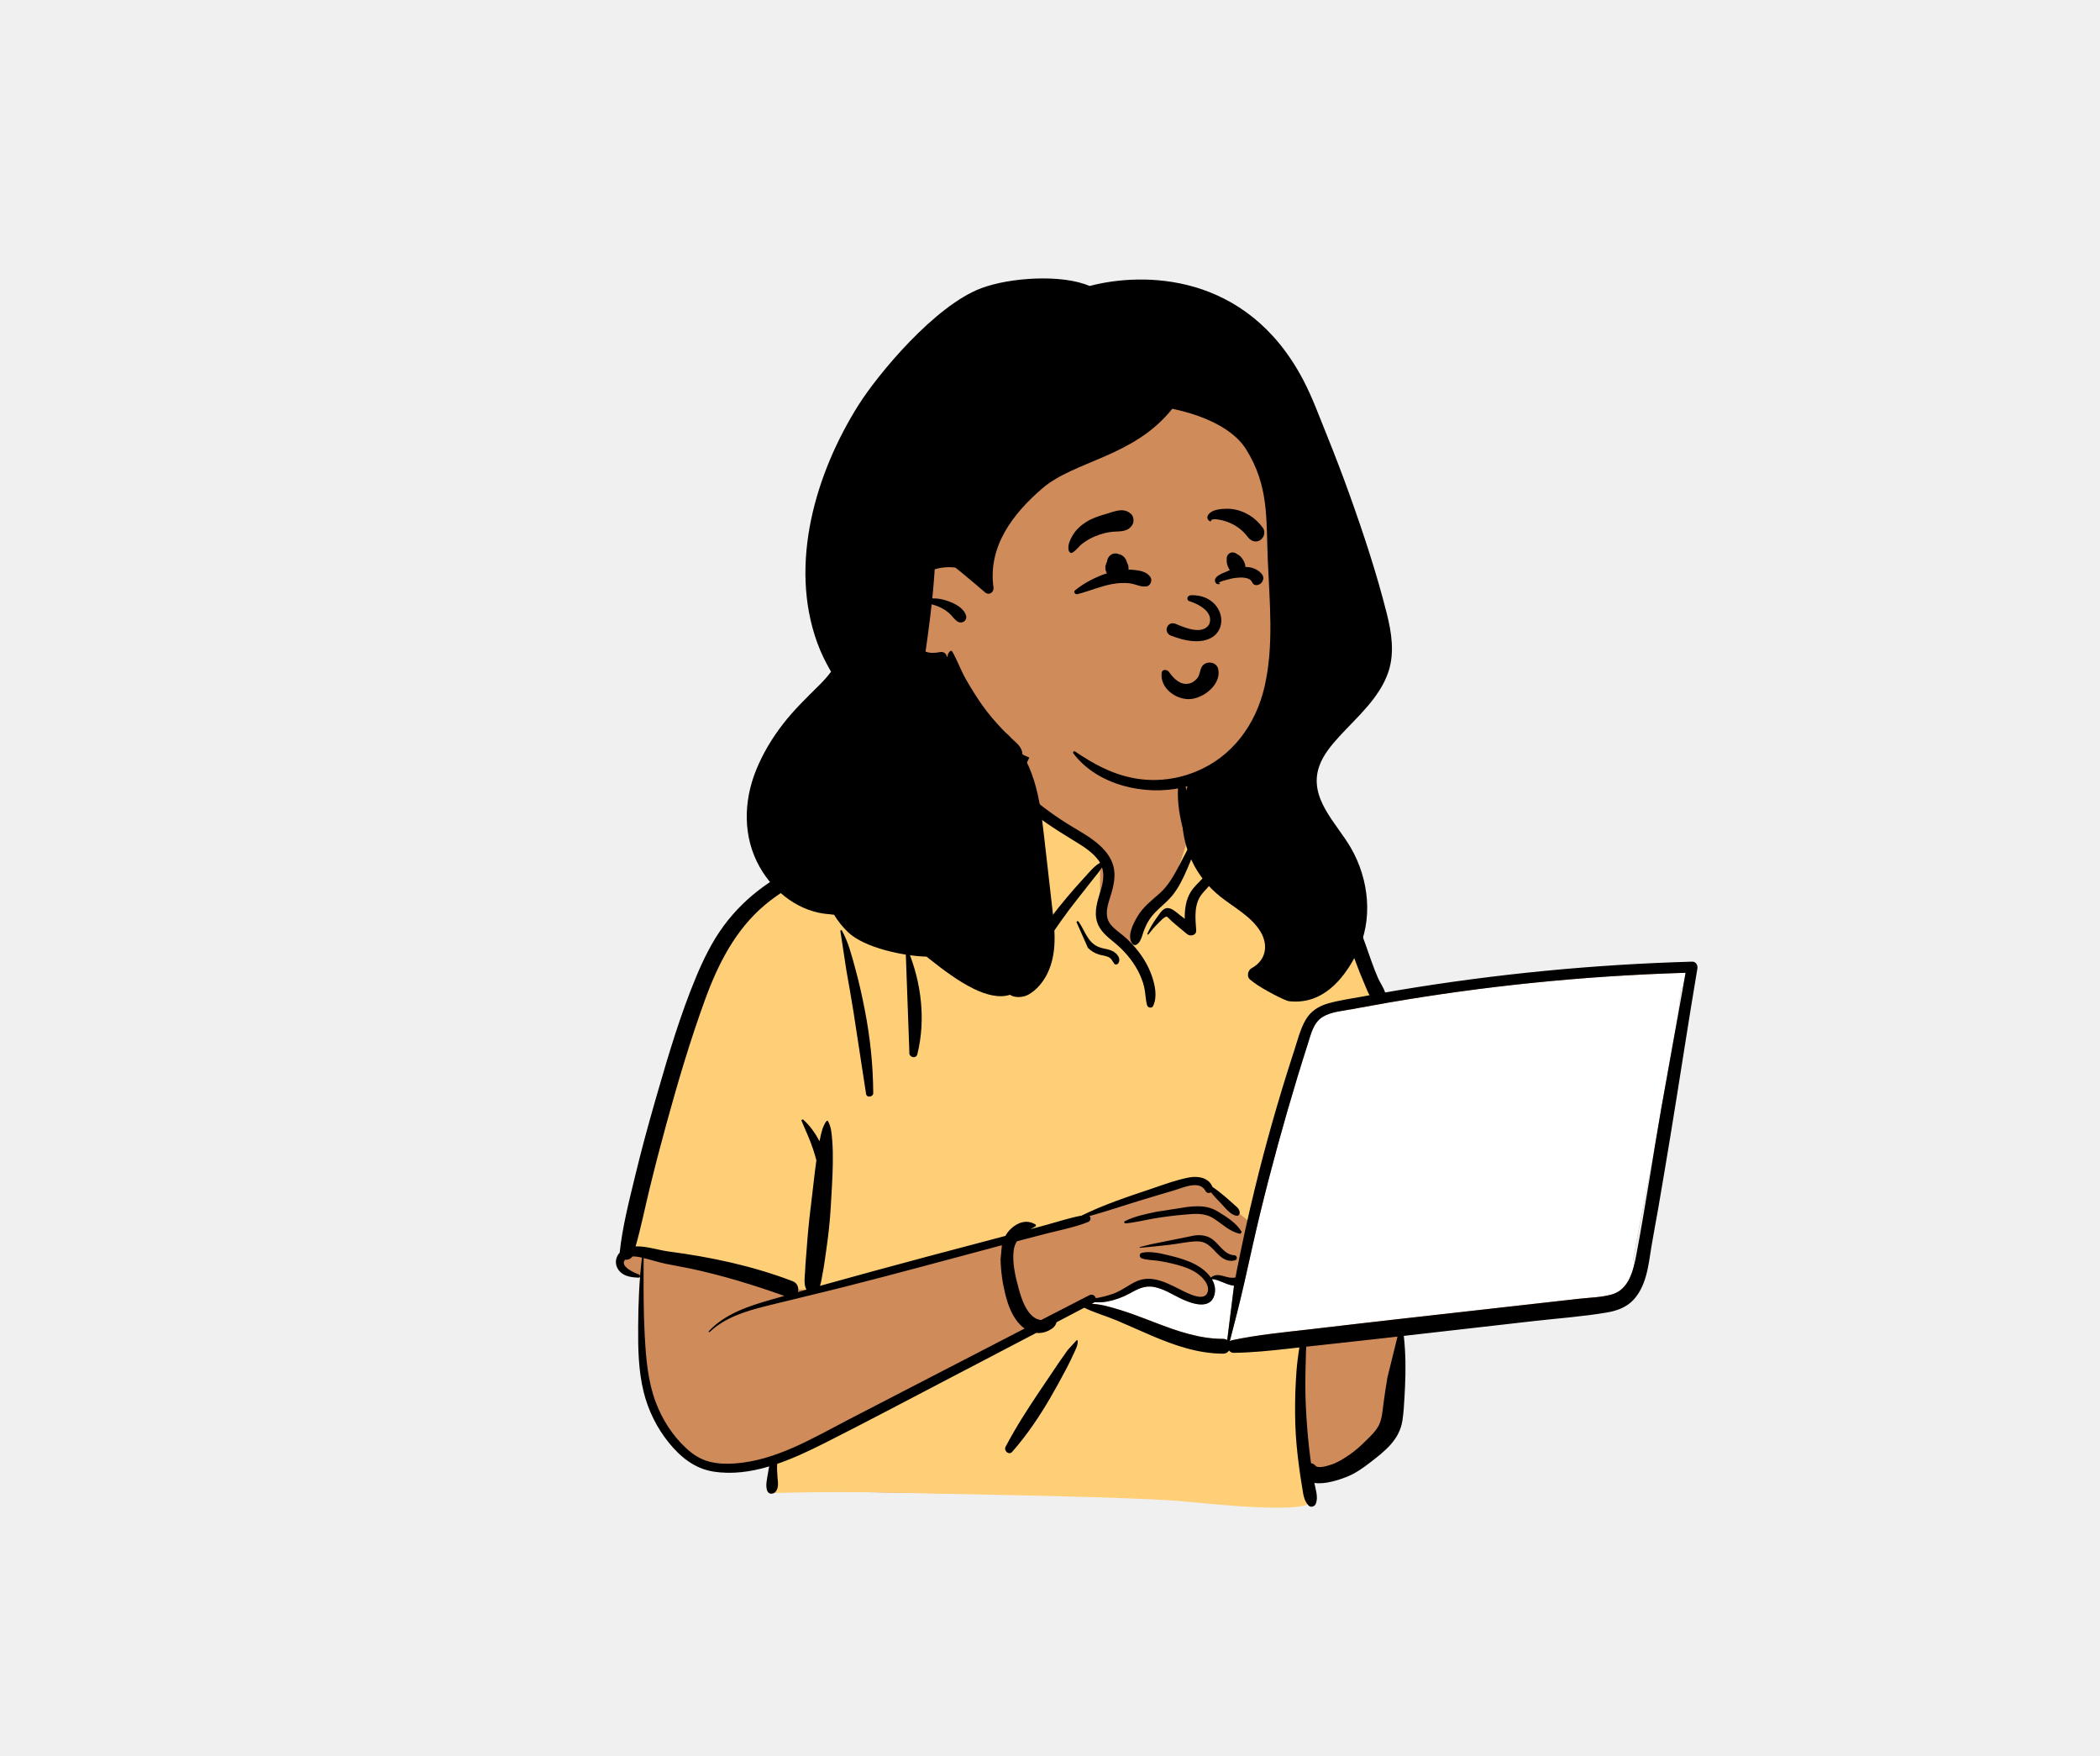
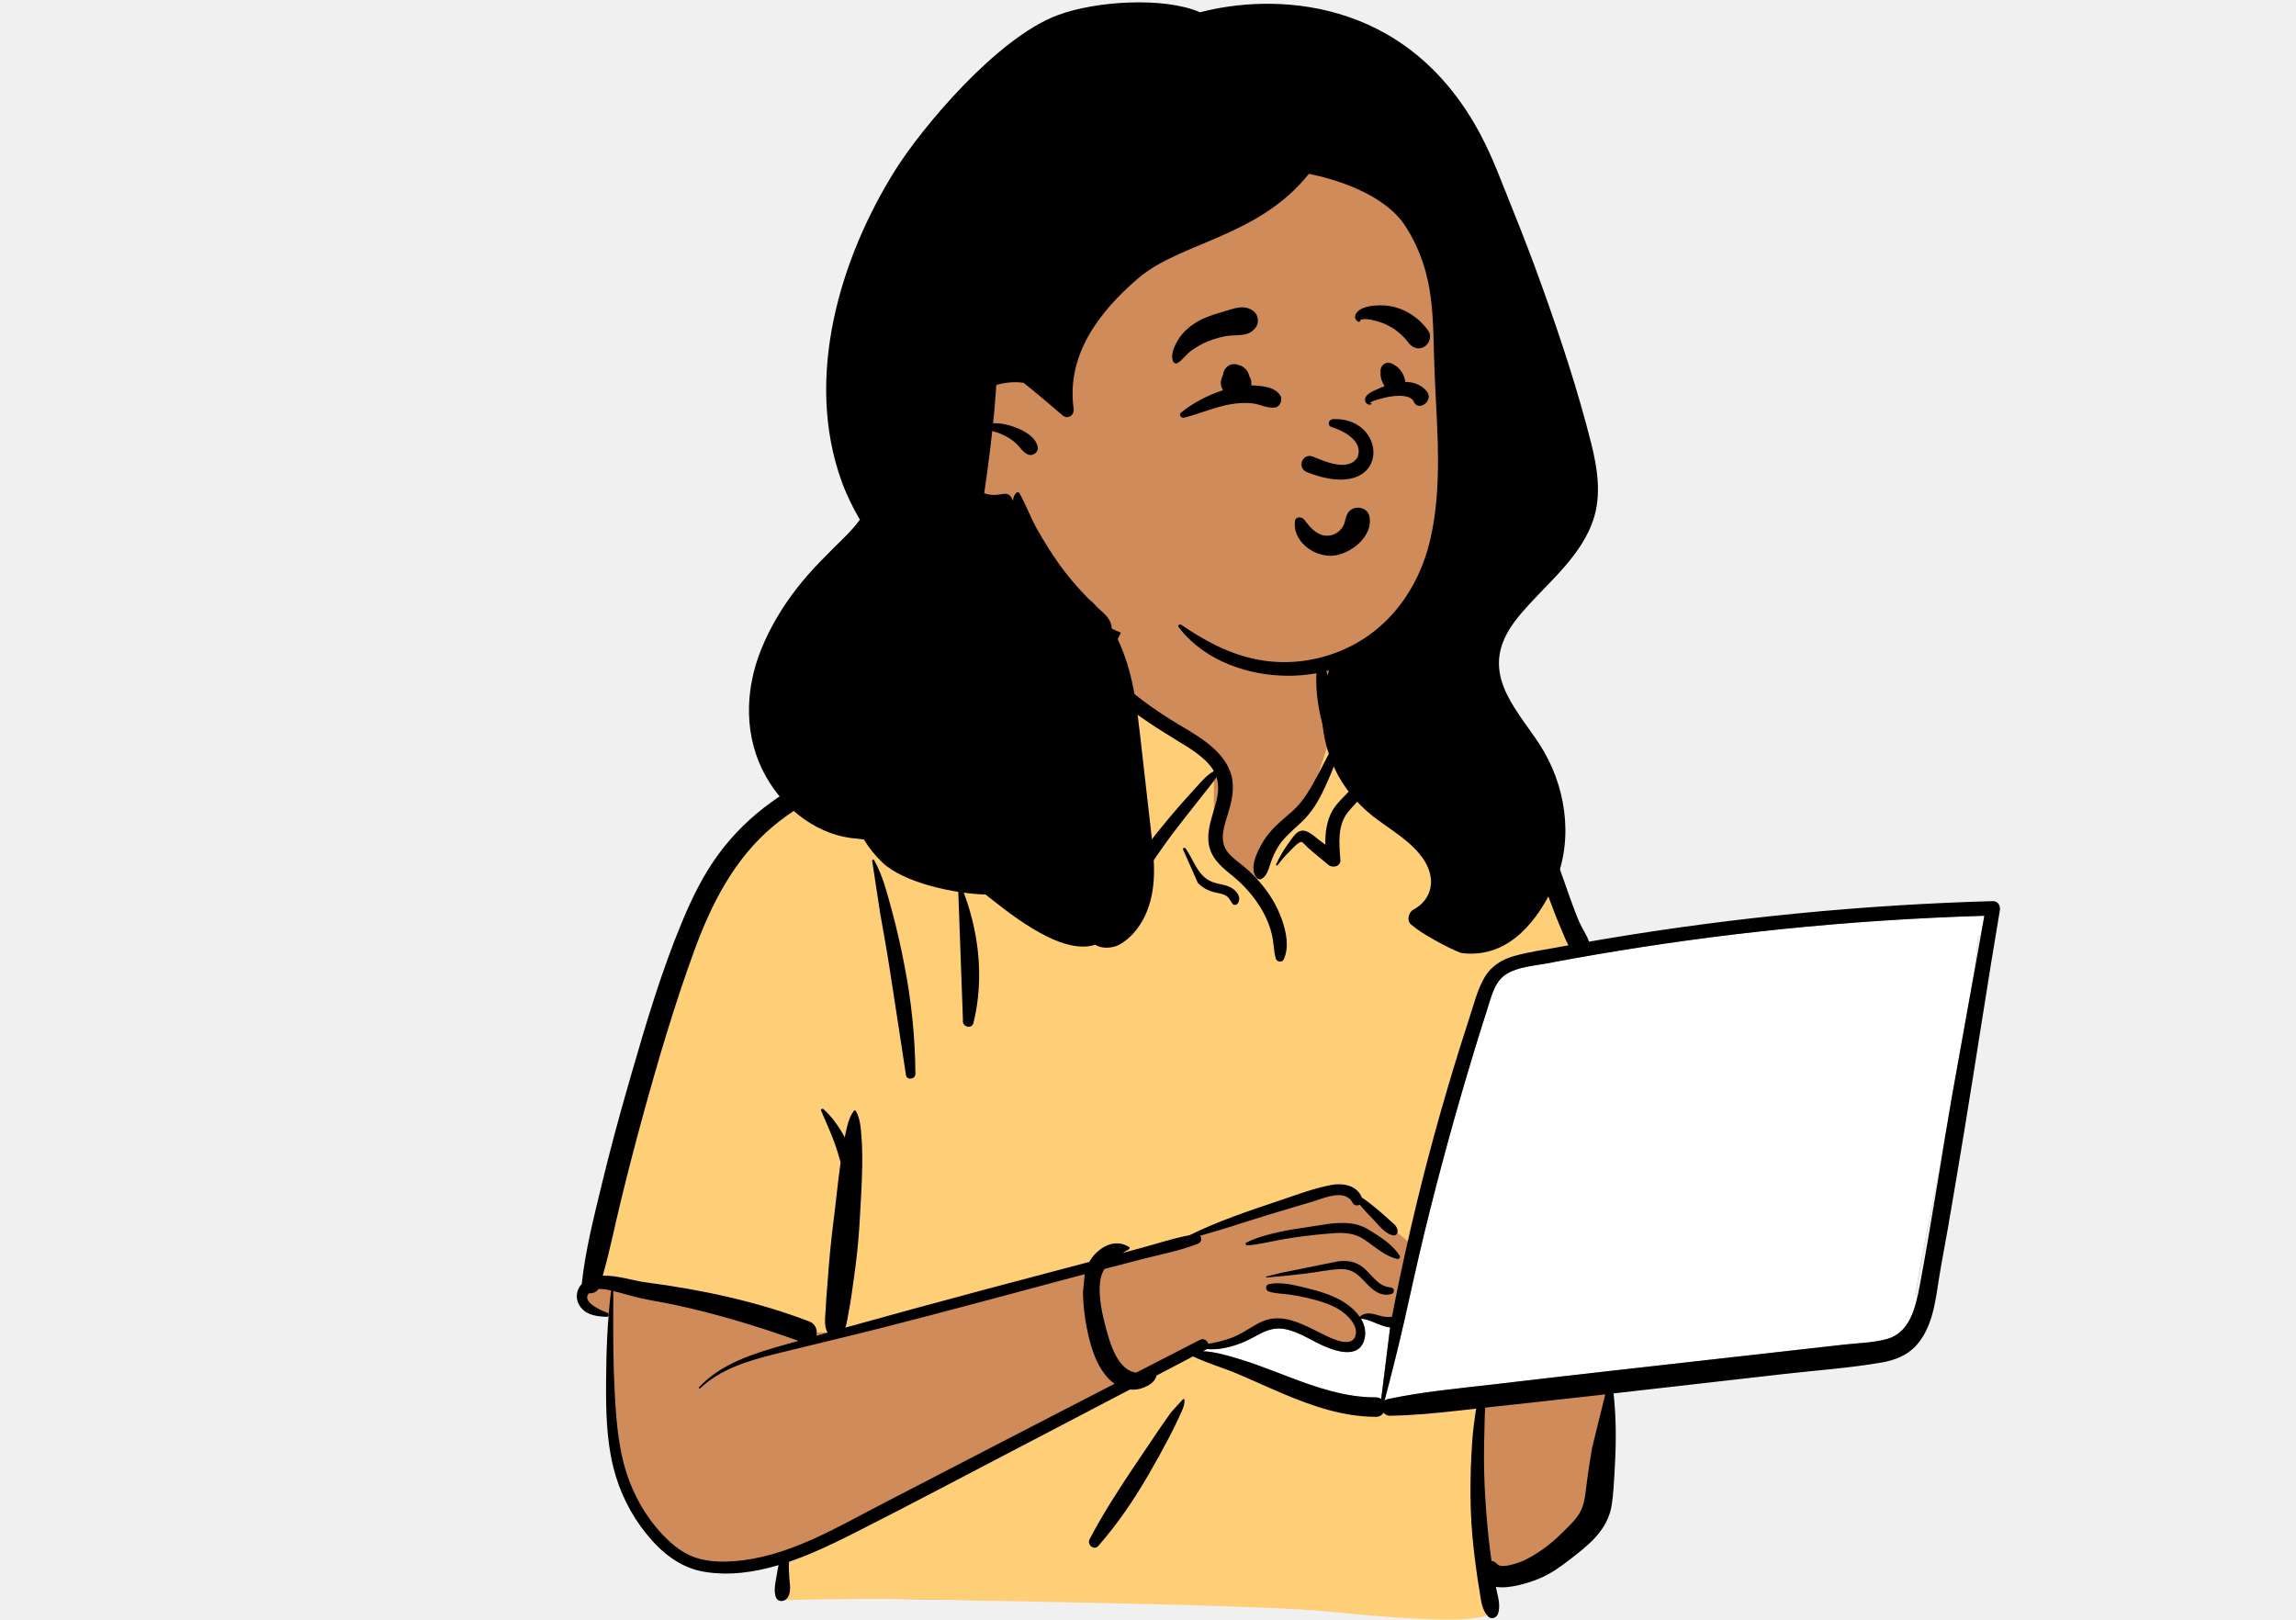
- <svg xmlns="http://www.w3.org/2000/svg" width="1230px" height="1028px" viewBox="0 0 1230 1028" version="1.1">
-   <g id="Artboard" stroke="none" stroke-width="1" fill="none" fill-rule="evenodd">
-     <g id="Group-3" transform="translate(255.7407, 29)">
+ <svg xmlns="http://www.w3.org/2000/svg" width="1022px" height="721px" viewBox="0 0 1022 721" version="1.1">
+   <g id="Artboard-Copy-4" stroke="none" stroke-width="1" fill="none" fill-rule="evenodd">
+     <g id="Group-3" transform="translate(151.7407, -133)">
      <g id="peep-46">
        <g id="BODY" transform="translate(92.97731, 404.3249)">
          <path d="M630.021,132.543 C620.989,133.43 611.957,134.316 602.925,135.203 C559.67,138.509 516.432,145.413 473.508,149.557 C472.439,147.817 470.347,148.104 469.077,149.313 C464.794,148.938 459.993,145.663 456.113,149.069 C455.987,149.052 455.861,149.031 455.734,149.019 C448.826,135.755 444.051,121.607 439.416,107.44 C436.458,98.731 432.478,90.299 425.124,84.451 C412.573,75.735 383.814,58.061 369.076,58.804 C368.832,56.164 367.601,53.443 365.582,51.685 C370.033,44.093 352.234,39.139 350.978,40.019 C351.783,14.654 339.856,-7.375 313.557,-12.426 C289.996,-17.337 256.485,-18.162 243.813,6.47 C242.42,6.313 228.182,6.239 226.804,6.393 C224.662,3.679 201.14,29.396 210.781,38.348 C124.588,76.491 75.579,71.94 51.723,179.171 C48.498,189.244 48.263,200.267 44.857,210.116 C32.741,238.42 22.913,268.558 20.467,299.355 C14.56,300.869 13.881,311.288 20.723,312.796 C23.337,313.372 25.522,314.159 27.428,315.652 C25.938,340.89 32.04,398.542 35.884,398.364 C43.723,423.321 78.689,430.365 103.443,421.594 C99.176,429.626 103.443,434.676 103.443,438.967 C192.516,442.338 289.908,440.397 378.956,445.02 C390.347,444.858 402.328,447.819 413.563,446.115 C420.415,444.471 420.426,433.694 413.476,432.361 L443.844,425.763 C443.165,425.507 456.362,416.726 466.336,400.317 C475.619,381.961 469.301,359.803 473.508,339.836 C506.362,337.148 539.76,335.999 572.256,330.433 C576.686,343.695 595.866,327.834 601.962,321.454 C601.955,321.444 601.947,321.435 601.94,321.424 C604.89,320.617 607.256,317.851 607.335,314.576 C609.404,311.618 609.839,307.45 607.854,304.591 C616.949,252.094 630.813,198.493 635.824,145.501 C637.596,145.109 639.264,144.332 640.679,143.135 L640.564,143.02 C642.961,140.348 643.427,135.734 639.431,133.463 C636.209,131.63 633.518,132.198 630.021,132.543 Z" id="✋-Skin" fill="#D08B5B" />
          <path d="M286.522,329.028 L293.479,333.457 L350.404,351.807 L385.192,356.236 L413.654,351.807 L413.654,400.528 L419.347,446.086 C416.817,450.726 392.782,450.726 347.242,446.086 C318.211,443.128 212.112,441.693 187.956,441.062 L186.587,441.024 C158.201,440.205 130.16,440.205 102.465,441.024 L102.465,423.94 L181.527,384.71 L252.367,344.847 L286.522,329.028 Z M246.187,2.488 L251.415,6.393 L240,25.154 L295.605,70.149 L295.605,106.089 L313.209,122.745 L323.271,106.089 L337.45,87.226 L347.526,56.649 L344.096,36.504 L350.995,35.854 C351.028,37.231 351.023,38.62 350.978,40.019 C352.234,39.139 370.033,44.093 365.582,51.685 C367.601,53.443 368.832,56.164 369.076,58.804 C383.814,58.061 412.573,75.735 425.124,84.451 C432.478,90.299 436.458,98.731 439.416,107.44 L440.113,109.565 L440.832,111.746 L441.556,113.926 C445.559,125.907 449.881,137.78 455.734,149.019 C455.861,149.031 455.987,149.052 456.113,149.069 C459.993,145.663 464.794,148.938 469.077,149.313 C470.317,148.132 472.342,147.831 473.431,149.439 L473.508,149.557 L420.143,160.074 L384.938,283.614 L354.279,258.718 L337.822,261.166 L294.364,276.846 L243.819,289.981 L128.432,321.805 L113.738,321.805 L28.234,301.149 L20.528,298.604 C23.073,268.068 32.839,238.189 44.857,210.116 C48.263,200.267 48.498,189.244 51.723,179.171 C75.579,71.94 124.588,76.491 210.781,38.348 C201.14,29.396 224.662,3.679 226.804,6.393 L226.939,6.382 L227.231,6.366 L227.607,6.353 C230.97,6.255 242.563,6.329 243.813,6.47 C244.538,5.061 245.331,3.735 246.187,2.488 Z" id="👕-Top" fill="#FFCF77" />
          <path d="M638.55,136.294 L636.96,145.155 C636.583,145.279 636.198,145.384 635.809,145.47 C635.309,150.753 634.722,156.041 634.06,161.334 L624.205,216.282 C622.505,226.003 620.892,235.745 619.29,245.49 L617.167,255.957 L615.853,262.463 C613.015,276.552 610.258,290.595 607.839,304.56 C608.204,305.086 608.487,305.656 608.693,306.255 L608.507,307.042 L608.378,307.567 L608.245,308.086 C606.337,315.426 603.015,322.544 595.188,324.704 C589.284,326.333 582.807,326.48 576.71,327.123 L576.034,327.197 L469.358,339.198 C456.468,340.648 443.584,342.141 430.702,343.65 L419.534,344.961 C403.968,346.764 388.313,348.183 372.976,351.447 C372.412,351.567 371.945,351.793 371.565,352.089 C374.653,340.394 377.61,328.714 380.289,316.9 C383.305,303.605 386.167,290.283 389.392,277.035 C395.891,250.346 403.175,223.832 411.15,197.546 C412.823,192.029 414.535,186.523 416.285,181.029 L417.513,177.189 L418.458,174.13 C419.92,169.464 421.729,164.669 426.017,162.095 C431.035,159.083 437.878,158.584 443.569,157.542 L447.423,156.818 C453.189,155.742 458.963,154.707 464.743,153.712 C492.419,148.95 520.251,145.13 548.186,142.261 C577.255,139.274 606.424,137.334 635.629,136.385 L638.55,136.294 Z M373.775,319.501 L374.047,319.524 L370.063,351.39 C369.426,350.943 368.617,350.67 367.629,350.673 C354.559,350.711 342.03,346.532 329.911,341.938 L328.066,341.234 L322.92,339.256 C317.69,337.251 312.432,335.291 307.076,333.665 L304.911,333.011 L303.811,332.686 C299.756,331.502 295.49,330.426 291.271,330.158 L290.697,330.126 L291.925,329.481 C292.105,329.387 292.262,329.281 292.402,329.168 C294.724,329.34 297.05,329.293 299.499,328.851 C304.105,328.022 308.584,326.419 312.696,324.187 L314.533,323.191 L315.285,322.792 L315.782,322.535 L316.276,322.285 C319.808,320.523 323.185,319.42 327.645,320.358 C332.707,321.425 337.144,324.154 341.707,326.461 L342.517,326.864 L343.062,327.127 L343.617,327.388 L344.179,327.645 C350.35,330.423 360.172,333.422 362.538,325.027 C363.489,321.655 362.745,318.497 361.095,315.728 C364.169,315.462 369.66,319.087 373.775,319.501 Z M527.395,214.511 L527.469,214.893 C528.342,219.593 526.153,224.089 522.842,227.366 C520.125,230.054 515.318,231.548 513.956,235.415 C513.18,237.615 514.005,239.701 515.598,241.156 L515.231,241.337 L514.872,241.52 L514.522,241.705 L514.181,241.892 L513.848,242.08 C508.438,245.19 504.032,250.246 508.912,256.354 C514.447,263.283 526.014,263.508 534.163,262.966 L534.712,262.927 C542.614,262.334 551.974,259.679 556.259,252.38 C558.224,249.031 558.008,244.982 555.269,242.116 C553.616,240.388 550.668,238.612 547.965,238.402 C548.083,236.878 547.901,235.407 547.366,234.164 C546.207,231.48 543.123,229.672 540.149,229.607 C540.39,223.906 535.826,218.279 532.465,213.721 L532.122,213.254 L531.789,212.794 C530.247,210.648 526.948,211.85 527.395,214.511 Z M531.904,220.579 L534.966,232.053 L534.914,232.147 C533.835,234.196 536.662,236.522 538.339,234.801 L538.508,234.619 C540.498,232.562 543.554,235.326 543.592,237.515 C543.646,240.596 541.641,242.978 539.252,244.552 L539.085,244.66 L538.645,244.934 C536.684,246.23 538.168,248.94 540.323,248.61 C542.99,248.202 545.175,246.086 546.523,243.444 C547.962,243.857 549.6,243.807 551.116,244.655 C554.937,246.793 552.74,250.532 550.252,252.792 L550.151,252.883 L549.948,253.06 C545.384,256.953 539.17,258.306 533.312,258.596 L532.974,258.611 C527.057,258.864 519.348,258.949 514.277,255.468 C511.121,253.301 510.207,250.229 512.878,247.319 C514.388,245.674 515.913,244.015 517.483,242.412 C519.833,243.534 521.932,243.079 524.334,242.017 C524.642,241.88 524.472,241.409 524.17,241.409 C522.844,241.408 517.98,238.946 517.743,237.373 C517.525,235.917 520.216,234.689 521.524,233.986 L521.714,233.882 L521.878,233.786 C523.247,232.957 524.536,231.991 525.713,230.906 C528.702,228.154 530.873,224.702 531.821,220.923 L531.904,220.579 Z" id="💻-Computer" fill="#FFFFFF" />
          <path d="M245.455,0.749 C248.139,-5.998 257.211,-3.375 256.199,3.713 C255.594,7.959 253.269,12.443 251.182,16.164 C249.481,19.193 247.542,22.149 244.913,24.42 C249.593,28.788 254.452,32.997 259.433,36.993 C264.869,41.354 270.585,45.373 276.493,49.067 C281.674,52.307 287.089,55.177 291.972,58.873 C296.513,62.31 300.649,66.443 302.754,71.838 C304.997,77.584 304.022,83.517 302.371,89.259 L302.181,89.908 C300.494,95.597 297.574,102.454 301.623,107.813 C303.685,110.541 306.681,112.474 309.269,114.655 C311.569,116.594 313.727,118.702 315.707,120.966 C320.024,125.903 323.535,131.458 325.751,137.648 L325.949,138.21 C327.848,143.689 329.236,150.401 326.67,155.781 C325.933,157.323 323.559,156.822 323.147,155.32 C322.214,151.919 322.263,148.356 321.481,144.906 C320.668,141.319 319.314,137.913 317.546,134.691 C314.126,128.458 309.494,123.134 304.021,118.633 L302.382,117.3 C298.113,113.795 294.19,110.076 293.324,104.275 C292.396,98.069 294.882,92.156 296.48,86.282 C297.594,82.188 297.958,78.264 296.754,74.564 C295.284,76.965 293.278,79.244 291.691,81.277 C288.53,85.328 285.34,89.353 282.158,93.386 C278.895,97.522 275.713,101.723 272.683,106.032 C271.327,107.96 269.986,109.9 268.65,111.841 C267.645,113.3 266.243,114.758 265.148,116.246 C265.414,117.042 265.394,117.96 264.911,118.611 C259.102,126.464 250.837,110.079 248.681,105.94 C244.292,97.51 241.025,88.554 236.621,80.126 C232.057,71.389 226.861,62.885 221.069,54.908 C217.566,50.084 213.639,45.552 210.434,40.574 C202.884,47.423 192.949,52.014 183.823,56.178 C173.796,60.752 163.38,64.488 153.1,68.456 L150.063,69.636 C132.35,76.551 114.204,84.149 99.481,96.432 C82.18,110.867 71.945,130.986 64.326,151.82 C55.554,175.804 48.297,200.436 41.533,225.051 C38.071,237.646 34.787,250.298 31.699,262.99 C28.978,274.172 26.722,285.465 23.572,296.532 C29.961,296.306 37.246,298.78 42.7,299.495 C67.557,302.749 92.079,307.938 115.547,316.921 C118.445,318.031 119.284,320.927 118.653,323.274 C120.325,322.802 121.995,322.324 123.667,321.855 C121.835,319.047 122.709,314.028 122.853,310.916 L122.862,310.702 C123.01,306.556 123.46,302.405 123.751,298.266 C124.307,290.377 125.029,282.545 125.991,274.7 L126.236,272.739 C127.325,264.204 128.13,255.62 129.319,247.1 L129.459,246.125 C128.889,243.945 128.226,241.792 127.529,239.648 C125.674,233.938 123.054,228.562 120.759,223.032 C120.488,222.381 121.416,222.007 121.849,222.397 C125.736,225.895 128.824,230.334 131.305,234.975 C131.348,234.756 131.386,234.537 131.431,234.318 L131.714,232.924 C132.412,229.525 133.261,225.949 135.345,223.192 C135.567,222.899 136.006,222.837 136.216,223.192 C138.211,226.569 138.434,230.845 138.741,234.688 C139.088,239.035 139.132,243.437 139.071,247.796 C138.951,256.315 138.351,264.857 137.873,273.362 C137.403,281.72 136.482,289.971 135.295,298.246 L135.069,299.798 C134.489,303.737 134.014,307.725 133.248,311.637 L133.032,312.702 C132.623,314.642 132.371,317.377 131.556,319.649 C152.516,313.801 173.508,308.086 194.54,302.472 C209.741,298.413 224.958,294.416 240.168,290.393 C240.97,288.945 241.97,287.594 243.217,286.386 C247.326,282.405 252.772,280.629 257.767,283.693 C258.173,283.943 258.207,284.579 257.767,284.821 C256.81,285.344 255.851,285.88 254.91,286.44 L264.043,283.965 C270.869,282.114 277.777,279.802 284.765,278.511 C297.634,272.158 311.476,267.559 325.033,263.014 L326.63,262.474 C333.572,260.106 340.752,257.456 347.923,256.143 C353.174,255.183 359.337,256.342 361.448,261.723 C364.121,263.485 366.636,265.556 369.063,267.593 C370.817,269.065 372.499,270.629 374.21,272.153 L374.525,272.43 C375.923,273.643 377.031,274.456 377.374,276.388 C377.551,277.386 376.917,278.735 375.687,278.603 C371.923,278.2 368.862,273.835 366.31,271.229 C364.337,269.214 362.35,267.131 360.549,264.917 C359.5,265.488 358.062,265.386 357.394,264.12 C353.93,257.559 344.442,262.106 339.192,263.662 L331.672,265.888 C327.912,267.003 324.154,268.124 320.402,269.264 C310.089,272.397 299.828,275.903 289.422,278.78 C290.353,279.804 290.224,281.625 288.456,282.317 C280.311,285.515 271.375,287.168 262.913,289.362 C257.57,290.748 252.23,292.143 246.893,293.546 C245.977,295.029 245.319,296.707 245.042,298.66 C244.023,305.842 245.988,314.128 247.901,321.075 L248.19,322.111 C249.763,327.696 252.077,334.542 256.894,338.069 C258.069,338.929 259.567,339.527 261.076,339.663 C270.504,334.808 279.932,329.953 289.366,325.108 C291.114,324.21 292.728,325.425 293.121,326.87 C296.447,326.324 299.766,325.464 302.788,324.437 C307.867,322.712 311.833,319.421 316.595,317.145 C325.808,312.742 335.216,318.15 343.465,322.262 L345.366,323.197 C349.065,324.992 356.761,328.441 358.536,323.531 C360.252,318.78 354.825,313.703 351.319,311.565 C347.141,309.016 342.276,307.651 337.554,306.515 C334.857,305.866 332.128,305.336 329.382,304.949 C326.268,304.511 323.051,304.577 320.052,303.566 C318.562,303.065 318.333,300.697 320.052,300.306 C324.668,299.255 330.178,300.402 334.995,301.573 L337.513,302.194 C342.366,303.385 347.266,304.881 351.686,307.257 C354.901,308.986 358.293,311.612 360.51,314.826 C362.434,313.037 364.83,313.098 367.325,313.761 L368.679,314.138 C370.916,314.758 372.728,315.185 374.905,314.755 C375.196,313.171 375.49,311.587 375.806,310.003 C378.907,294.428 382.308,278.913 386.061,263.481 C392.534,236.863 400.024,210.537 408.468,184.481 L409.315,181.876 C411.263,175.916 412.83,169.423 415.97,163.948 C418.939,158.771 423.697,155.788 429.349,154.209 C435.764,152.417 442.505,151.479 449.049,150.269 C450.508,149.999 451.972,149.743 453.433,149.478 C452.198,147.248 451.277,144.716 450.447,142.773 L450.301,142.437 C448.518,138.369 446.915,134.228 445.368,130.065 L444.211,126.935 C441.418,119.399 438.534,111.986 434.607,104.937 C430.473,97.519 424.988,91.454 418.152,86.434 C404.213,76.199 387.412,70.978 373.892,60.04 C373.338,59.592 374.048,58.826 374.611,59.109 C383.739,63.698 393.594,66.818 403.089,70.554 L404.962,71.293 C412.467,74.269 420.089,77.509 426.585,82.328 C433.827,87.701 439.531,94.374 443.818,102.309 C448.043,110.131 450.746,118.887 453.727,127.241 L454.524,129.468 C455.726,132.806 456.968,136.134 458.391,139.383 C459.521,141.962 461.629,144.906 462.587,147.852 C465.209,147.397 467.83,146.941 470.454,146.502 C527.295,137.009 584.771,131.43 642.374,129.798 C644.628,129.734 645.794,131.886 645.462,133.852 C639.934,166.553 635.021,199.366 629.631,232.092 C627.278,246.375 624.878,260.647 622.422,274.912 C621.178,282.14 619.74,289.339 618.561,296.577 C617.61,302.422 616.919,308.313 615.286,314.023 C613.822,319.143 611.574,324.079 607.882,327.985 C603.902,332.196 598.347,334.234 592.756,335.197 C578.562,337.64 564.003,338.638 549.694,340.266 L473.512,348.937 C474.625,359.06 474.708,369.025 474.197,379.266 L473.906,384.857 C473.668,389.354 473.384,393.857 472.738,398.307 C471.929,403.89 469.376,408.617 465.616,412.787 C462.163,416.617 457.968,419.884 453.888,423.015 C449.653,426.266 445.276,429.404 440.297,431.414 L439.65,431.671 C435.282,433.377 427.087,436.019 421.116,435.054 C421.896,438.966 423.407,443.172 422.068,447.043 C421.446,448.841 419.097,449.738 417.657,448.208 C414.805,445.177 414.583,441.173 413.907,437.218 C413.204,433.103 412.598,428.973 412.06,424.833 C411.019,416.828 410.209,408.75 409.961,400.677 C409.707,392.387 409.805,384.085 410.252,375.804 C410.481,371.551 410.766,367.301 411.306,363.075 C411.536,361.273 411.771,359.47 412.04,357.672 C412.138,357.017 412.247,356.365 412.364,355.713 L405.526,356.485 C395.041,357.656 384.551,358.714 373.993,358.878 C372.742,358.897 371.78,358.327 371.151,357.498 C370.482,358.589 369.315,359.37 367.645,359.364 C352.899,359.309 339.168,354.485 325.756,348.801 C318.996,345.934 312.341,342.831 305.571,339.99 C299.251,337.337 292.496,335.445 286.329,332.457 L270.124,340.96 C270.005,341.378 269.853,341.773 269.691,342.104 C268.636,344.259 266.556,345.428 264.431,346.308 C262.392,347.154 260.28,347.418 258.223,347.204 C245.933,353.646 233.64,360.083 221.34,366.504 L209.036,372.92 C184.523,385.689 160.107,398.666 135.439,411.134 L133.623,412.049 C125.103,416.323 115.954,420.655 106.499,423.888 C106.33,426.282 106.437,428.611 106.637,431.145 L106.686,431.697 C106.967,434.692 107.572,438.444 105.17,440.576 C103.921,441.685 101.69,441.689 100.84,440.017 C99.299,436.986 100.683,432.207 101.171,428.913 C101.345,427.742 101.556,426.538 101.868,425.37 C91.028,428.598 79.86,430.164 68.83,428.351 C58.09,426.587 49.772,419.819 43.066,411.54 C35.989,402.804 30.96,392.622 28.262,381.708 C25.191,369.288 24.991,356.463 25.063,343.741 C25.139,330.195 25.64,316.581 27.287,303.126 C25.483,302.701 23.481,302.334 21.658,302.461 C20.755,303.907 19.003,304.515 17.42,304.327 C13.977,308.126 22.709,312.008 25.5,312.98 C26.469,313.318 26.365,314.892 25.247,314.844 L24.543,314.811 C20.231,314.581 15.777,313.845 13.241,309.836 C11.21,306.623 11.82,302.816 14.242,300.196 C15.841,285.066 19.666,270.333 23.225,255.573 C26.717,241.086 30.601,226.693 34.718,212.372 L36.564,205.962 C43.046,183.507 49.821,160.87 58.763,139.307 C63.228,128.54 68.371,117.972 75.343,108.584 C81.842,99.832 89.515,92.344 98.334,85.948 C114.776,74.023 134.069,66.818 153.025,59.954 L153.874,59.646 C163.697,56.092 173.496,52.494 183.208,48.643 C191.796,45.237 200.024,40.918 208.573,37.461 C208.295,36.957 208.027,36.447 207.769,35.931 L207.611,36.064 C207.584,36.086 207.556,36.106 207.527,36.126 C206.668,36.722 205.402,36.429 204.694,35.76 C202.693,33.872 203.37,31.776 204.706,29.818 L204.879,29.569 C206.513,27.28 207.969,24.861 209.476,22.489 L210.42,21.006 C212.95,17.044 215.609,13.055 218.982,9.781 C220.545,8.264 222.255,7.128 224.067,6.282 C223.912,5.955 225.271,5.285 225.656,5.622 C231.397,3.52 238.002,3.96 244.261,4.54 M469.826,349.356 L461.843,350.264 C453.062,351.263 444.277,352.23 435.491,353.187 L416.407,355.262 C416.358,356.35 416.226,357.414 416.202,358.236 C416.077,362.474 415.984,366.713 415.896,370.952 C415.72,379.448 415.913,387.953 416.472,396.433 C417.014,404.65 417.728,412.868 418.837,421.03 L419.064,422.661 L419.196,423.519 C420.101,423.606 420.99,424.037 421.73,424.921 C423.344,426.849 429.189,424.974 431.472,424.162 C435.225,422.826 438.76,420.568 442.022,418.304 C445.208,416.093 448.076,413.516 450.832,410.8 L453.087,408.569 C455.331,406.339 457.577,403.963 458.951,401.158 C460.815,397.354 461.056,392.684 461.602,388.541 C462.275,383.445 463.077,378.349 463.924,373.278 M238.107,295.862 L237.279,296.08 C207.203,304.074 177.172,312.305 147.003,319.947 C132.074,323.729 117.073,327.237 102.126,330.946 L99.706,331.552 C87.913,334.534 75.979,338.122 66.949,346.678 C66.616,346.994 66.132,346.51 66.446,346.175 C76.178,335.81 90.02,331.423 103.31,327.62 C105.766,326.917 108.226,326.23 110.683,325.531 C92.609,319.085 74.25,313.477 55.466,309.477 C50.629,308.447 45.736,307.691 40.904,306.657 C37.533,305.936 34.241,304.893 30.907,304.028 L28.283,303.368 L28.248,311.661 C28.205,323.408 28.226,335.146 28.825,346.891 L28.938,349.067 C29.637,362.138 30.728,375.48 35.365,387.804 C39.133,397.82 45.138,407.254 52.992,414.549 C56.966,418.24 61.238,421.113 66.52,422.532 C71.424,423.849 76.561,424.003 81.602,423.652 C105.782,421.965 127.306,408.824 148.31,397.945 C182.665,380.15 217.025,362.364 251.415,344.638 C250.485,344.002 249.61,343.269 248.813,342.446 C244.202,337.681 241.769,331.159 240.172,324.842 C238.471,318.119 237.454,310.912 237.336,303.971 M281.865,351.507 C282.168,351.344 282.52,351.548 282.534,351.891 C282.64,354.519 281.189,357.11 280.104,359.477 L279.989,359.73 C278.672,362.662 277.229,365.555 275.737,368.403 C272.755,374.092 269.656,379.72 266.421,385.268 C259.916,396.431 252.688,407.123 244.144,416.842 C242.215,419.037 239.041,416.222 240.279,413.858 C246.25,402.463 253.211,391.703 260.376,381.037 C263.963,375.696 267.547,370.351 271.169,365.034 C272.68,362.816 274.211,360.606 275.783,358.429 L276.731,357.127 M638.565,136.325 C608.385,137.237 578.239,139.206 548.202,142.292 C520.267,145.161 492.434,148.981 464.759,153.743 C458.978,154.738 453.205,155.773 447.439,156.849 L443.98,157.5 C438.213,158.593 431.167,159.045 426.033,162.127 C420.619,165.376 419.156,172.166 417.355,177.766 C415.237,184.352 413.173,190.956 411.165,197.577 C403.191,223.863 395.906,250.377 389.408,277.066 C386.182,290.314 383.32,303.636 380.304,316.932 C377.625,328.745 374.669,340.425 371.58,352.12 C371.961,351.824 372.428,351.599 372.991,351.478 C388.328,348.214 403.983,346.795 419.549,344.992 L421.056,344.816 C437.158,342.922 453.261,341.041 469.373,339.229 L576.05,327.228 C582.341,326.52 589.081,326.424 595.204,324.735 C605.613,321.863 608.053,310.22 609.8,300.949 L609.853,300.668 C615.118,272.655 619.31,244.398 624.22,216.313 M374.063,319.555 C369.921,319.282 364.253,315.487 361.11,315.759 C362.76,318.528 363.504,321.686 362.554,325.059 C359.908,334.444 347.943,329.588 342.18,326.721 C337.454,324.369 332.892,321.491 327.66,320.39 C321.734,319.143 317.719,321.501 312.712,324.219 C308.599,326.45 304.12,328.053 299.515,328.882 C297.066,329.324 294.739,329.371 292.417,329.199 C292.278,329.313 292.12,329.418 291.94,329.513 L290.712,330.157 C296.266,330.412 301.923,332.127 307.092,333.696 C312.448,335.322 317.706,337.283 322.936,339.287 L328.081,341.266 C340.772,346.128 353.91,350.744 367.645,350.704 C368.632,350.701 369.441,350.975 370.078,351.421 M350.891,290.149 C354.982,289.648 358.759,290.185 362.028,292.849 C365.971,296.063 368.62,301.392 374.289,301.741 C375.941,301.843 376.325,304.168 374.683,304.654 C370.463,305.904 367.047,303.62 364.173,300.655 L362.24,298.635 C359.399,295.692 356.779,293.417 351.958,293.593 C346.796,293.782 341.625,294.975 336.496,295.582 C330.686,296.269 324.877,296.855 319.048,297.36 C318.778,297.384 318.731,296.957 318.985,296.895 L325.513,295.269 M346.941,273.415 L347.616,273.348 C353.558,272.77 358.991,272.748 364.298,275.946 L365.315,276.561 C370.099,279.47 375.307,282.897 378.299,287.607 C378.788,288.378 377.979,289.285 377.16,289.089 C371.41,287.708 367.206,283.488 362.371,280.329 C356.944,276.785 351.338,277.369 345.151,277.92 C339.16,278.453 333.172,279.186 327.239,280.185 C321.665,281.123 316.073,282.603 310.443,283.075 L310.444,283.064 C309.801,283.063 309.434,282.096 310.09,281.769 C315.804,278.914 322.422,277.563 328.637,276.259 M527.434,214.668 C526.86,211.92 530.239,210.646 531.805,212.825 L532.138,213.285 C535.521,217.922 540.414,223.741 540.165,229.638 C543.139,229.703 546.222,231.511 547.381,234.196 C547.917,235.438 548.098,236.91 547.98,238.433 C550.683,238.643 553.631,240.419 555.284,242.148 C558.024,245.013 558.24,249.063 556.275,252.411 C551.99,259.71 542.629,262.366 534.727,262.958 L534.446,262.979 C526.284,263.543 514.523,263.391 508.927,256.386 C503.529,249.628 509.495,244.158 515.613,241.187 C514.021,239.732 513.196,237.646 513.971,235.446 C515.333,231.579 520.141,230.085 522.857,227.398 C526.169,224.12 528.357,219.624 527.485,214.925 M531.92,220.61 C531.02,224.523 528.808,228.102 525.729,230.938 C524.551,232.022 523.263,232.988 521.894,233.817 L521.729,233.913 C520.515,234.595 517.529,235.873 517.759,237.404 C517.995,238.977 522.86,241.439 524.186,241.44 C524.487,241.44 524.658,241.912 524.35,242.048 C521.947,243.11 519.848,243.565 517.499,242.443 C515.929,244.046 514.404,245.705 512.894,247.35 C510.222,250.26 511.136,253.333 514.293,255.499 C519.364,258.98 527.073,258.896 532.99,258.643 C538.946,258.388 545.312,257.059 549.964,253.091 L550.166,252.914 C552.695,250.665 555.004,246.853 551.132,244.687 C549.616,243.838 547.978,243.888 546.538,243.476 C545.191,246.117 543.006,248.233 540.339,248.641 C538.184,248.971 536.7,246.261 538.66,244.965 L539.1,244.692 C541.562,243.12 543.663,240.699 543.607,237.546 C543.569,235.358 540.514,232.593 538.524,234.65 L538.433,234.748 C536.767,236.626 533.834,234.26 534.929,232.179 L534.982,232.084 M143.49,111.791 C143.483,111.321 144.144,111.145 144.374,111.552 C148.24,118.356 150.261,126.696 152.321,134.192 C154.477,142.044 156.219,149.976 157.783,157.967 C160.951,174.147 162.639,190.234 162.754,206.724 C162.769,209.079 158.935,209.705 158.56,207.292 C156.07,191.252 153.684,175.194 151.175,159.158 C149.913,151.093 148.443,143.058 147.037,135.016 M181.761,123.642 C181.477,122.703 182.842,122.39 183.191,123.248 C190.949,142.299 193.577,163.89 188.596,183.989 C187.833,187.063 183.332,185.731 183.907,182.695 M281.834,106.713 C281.795,106.011 282.706,105.9 283.049,106.384 C286.726,111.565 288.25,118.505 294.7,121.182 C297.92,122.519 301.544,122.287 304.389,124.545 C306.291,126.055 307.749,128.439 306.322,130.727 C305.861,131.466 304.572,131.836 303.947,131.033 C303.035,129.863 302.553,128.462 301.313,127.585 C299.566,126.348 297.209,126.272 295.205,125.69 C292.613,124.938 290.329,123.623 288.458,121.668 M343.248,20.29 C343.627,20.098 343.991,20.221 344.233,20.549 C344.579,21.016 344.537,21.47 344.113,21.79 C344.679,22.947 345.348,25.847 345.443,26.269 C345.83,27.98 346.242,29.68 346.673,31.38 C347.542,34.808 348.303,38.262 349.173,41.691 C350.095,45.325 351.194,48.921 352.416,52.465 C352.495,52.694 352.582,52.929 352.673,53.166 L352.812,53.525 L352.846,53.471 C353.095,53.078 353.612,53.353 353.551,53.768 C353.494,54.146 353.418,54.523 353.353,54.901 L353.481,55.24 C354.281,57.393 354.829,59.661 353.361,61.561 C352.812,62.272 352.208,62.693 351.456,62.818 C350.249,66.798 348.735,70.704 347.113,74.455 L346.638,75.55 C344.254,81.024 341.711,86.425 337.914,91.085 C333.768,96.172 328.066,99.646 324.455,105.22 C322.776,107.813 321.607,110.54 320.658,113.468 L320.301,114.58 C319.628,116.651 318.851,118.658 316.908,119.873 C316.289,120.261 315.36,120.137 314.86,119.609 C310.878,115.394 315.047,107.524 317.449,103.443 C320.787,97.769 325.619,94.139 330.457,89.858 C335.672,85.243 338.998,79.07 342.215,72.989 C344.186,69.263 346.089,65.457 348.092,61.715 C345.999,59.865 345.329,56.189 344.62,53.634 L344.556,53.405 C343.384,49.314 342.453,45.116 341.864,40.9 C341.298,36.847 341.062,32.851 341.212,28.775 L341.255,27.736 M351.029,39.584 C350.567,38.95 351.332,38.232 351.967,38.364 C355.824,39.162 359.595,41.498 363.057,43.386 L363.426,43.587 C366.19,45.078 368.97,46.904 370.421,49.8 C371.999,52.947 371.869,56.573 371.654,59.993 L371.634,60.313 C371.37,64.416 371.328,68.678 370.46,72.706 C370.016,74.767 368.149,75.348 366.553,74.861 C364.655,80.859 359.321,85.278 355.425,90.011 C350.457,96.045 351.392,104.191 351.911,111.458 C352.121,114.401 348.463,115.237 346.579,113.667 L342.236,110.059 C341.513,109.457 340.791,108.854 340.071,108.248 C339.454,107.729 338.843,107.205 338.236,106.676 L337.331,105.876 C336.929,105.516 335.158,103.536 334.64,103.454 C333.385,103.255 330.404,106.563 329.384,107.6 L329.254,107.73 C327.334,109.613 325.599,111.64 323.983,113.789 C323.686,114.184 323.105,113.856 323.317,113.4 C324.765,110.297 326.449,107.33 328.448,104.554 L328.852,104.001 C330.182,102.208 331.968,99.041 334.316,98.512 C337.183,97.866 340.045,100.742 342.131,102.338 L342.263,102.438 C343.255,103.183 344.236,103.941 345.216,104.704 C345.113,99.293 345.796,93.826 348.589,89.164 C350.558,85.875 353.508,83.44 356.032,80.614 C358.842,77.467 360.309,73.6 362.853,70.323 C363.181,69.901 363.633,69.674 364.122,69.602 C364.219,66.968 364.607,64.307 364.907,61.701 L364.994,60.921 C365.297,58.089 366.013,54.631 364.627,51.979 C363.318,49.474 360.314,47.706 358.09,46.007 L356.274,44.598 M225.849,9.644 C224.687,10.316 223.602,11.151 222.617,12.196 C219.517,15.486 217.301,19.58 215.144,23.518 C213.983,25.639 212.864,27.783 211.693,29.899 C211.184,30.82 210.66,31.73 210.13,32.64 C209.886,33.058 209.158,33.891 208.798,34.404 C209.198,34.966 209.613,35.519 210.035,36.066 C210.196,36.274 221.316,48.392 225.192,53.135 C231.128,60.399 236.433,68.073 240.969,76.286 C245.41,84.329 248.791,92.844 252.906,101.043 C254.965,105.147 257.265,109.223 260.197,112.775 C260.31,112.914 260.429,113.045 260.545,113.181 C261.664,110.157 264.531,106.92 265.939,105.061 L266.071,104.885 C269.264,100.579 272.637,96.402 276.082,92.296 C279.23,88.547 282.457,84.879 285.762,81.271 L287.006,79.921 C289.309,77.432 292.234,73.709 295.605,71.931 C295.244,71.286 294.826,70.649 294.345,70.02 C291.186,65.891 286.721,62.894 282.316,60.191 L279.458,58.452 C268.688,51.886 258.086,45.016 248.736,36.485 C243.789,31.971 238.91,27.242 234.752,21.977 L233.282,20.116 M243.819,6.393 C238.776,6.817 233.329,6.716 228.668,8.36 C232.812,12.278 236.75,16.51 240.797,20.494 C241.156,17.799 241.893,15.137 242.516,12.509" id="🖍-Ink" fill="#000000" />
        </g>
        <g id="HEAD" transform="translate(235.2895, 113.8943)">
          <path d="M272.6,170.875 C270.208,131.517 257.469,86.895 219.975,67.571 C137.318,34.315 28.642,118.063 22.888,203.618 C20.882,232.904 37.102,264.905 66.742,273.047 C73.332,281.8 83.298,287.145 93.135,291.785 C210.296,352.722 285.977,303.187 272.6,170.875 L272.6,170.875 Z" id="✋-Skin" fill="#D08B5B" />
          <path d="M299.291,146.392 C295.151,134.864 290.777,123.424 286.176,112.072 C281.694,101.024 277.647,89.738 272.082,79.214 C238.845,16.357 178.404,16.357 147.162,24.57 C130.96,17.571 100.613,19.545 83.742,25.86 C56.431,36.084 23.137,76.3 11.754,94.368 C-13.378,134.262 -29.063,187.361 -12.368,233.46 C-10.186,239.485 -7.403,245.065 -4.27,250.443 C-6.244,253.125 -8.516,255.664 -11.032,258.16 C-18.51,265.577 -25.988,272.75 -32.448,281.115 C-38.868,289.429 -44.19,298.27 -48.151,308.017 C-55.622,326.4 -55.982,347.215 -46.105,364.755 C-37.513,380.017 -22.291,391.381 -5.141,392.465 C-4.261,392.588 -3.379,392.701 -2.494,392.79 C-0.221,396.542 2.549,399.997 5.711,403.009 C15.4,412.247 38.494,416.986 51.667,417.29 C52.342,417.834 53.024,418.378 53.705,418.916 C61.765,425.275 70.223,431.691 79.476,436.215 C85.743,439.284 93.961,441.847 100.5,439.632 C103.466,441.619 108.332,441.201 111.274,439.575 C116.108,436.905 120.041,432.096 122.433,427.173 C128.233,415.221 126.838,402.142 125.349,389.373 C123.708,375.269 122.13,361.159 120.527,347.055 C119.271,336.026 117.958,324.814 114.613,314.19 C112.883,308.685 110.617,303.396 107.689,298.422 C107.764,298.005 107.752,297.587 107.632,297.195 C106.673,294.069 104.691,292.43 102.343,290.304 C102.04,290.032 101.737,289.754 101.44,289.469 C100.266,288.127 99.01,286.881 97.666,285.824 C97.148,285.299 96.637,284.768 96.126,284.236 C91.878,279.775 87.864,275.086 84.298,270.062 C80.839,265.19 77.715,260.103 74.742,254.921 C71.719,249.65 69.718,243.835 66.701,238.602 C66.442,238.153 65.786,238.065 65.42,238.438 C64.485,239.406 63.886,240.482 63.999,241.614 L63.532,241.684 C63.356,239.975 61.784,238.583 59.651,238.957 C56.457,239.514 53.831,239.722 51.067,238.659 C51.553,235.426 52.001,232.186 52.443,228.94 C53.251,222.967 54.002,216.975 54.646,210.983 C56.205,211.356 57.751,211.894 59.266,212.577 C61.424,213.546 63.463,214.849 65.205,216.45 C66.922,218.032 68.108,220.164 70.204,221.265 C72.615,222.524 75.525,220.443 74.818,217.709 C73.385,212.185 65.274,209.021 60.257,207.977 C58.534,207.617 56.773,207.465 55.012,207.503 C55.409,203.656 55.763,199.809 56.053,195.955 C56.192,194.133 56.318,192.311 56.438,190.482 C60.339,189.299 64.517,188.944 68.575,189.501 C69.914,190.571 71.252,191.627 72.545,192.697 C76.654,196.101 80.744,199.524 84.784,203.01 C85.15,203.32 85.51,203.63 85.876,203.947 C88.274,206.016 91.266,203.966 90.862,201.036 C87.567,177.03 102.235,157.934 119.409,143.14 C138.42,126.758 172.983,124.851 195.591,96.475 C206.003,98.599 229.251,104.909 238.845,120.235 C252.276,141.71 250.521,160.952 251.544,185.312 C252.566,209.692 255.167,235.122 249.644,259.16 C244.55,281.325 230.759,300.263 209.363,308.97 C208.833,309.185 208.296,309.394 207.76,309.596 C196.695,313.779 184.621,314.962 172.983,312.76 C160.101,310.318 149.346,304.408 138.628,297.138 C138.01,296.726 137.107,297.574 137.574,298.194 C151.7,316.962 179.446,323.232 201.454,318.278 C202.483,318.044 203.506,317.791 204.522,317.512 C199.599,331.705 200.59,347.283 207.002,361.102 C210.859,369.416 216.741,376.611 223.905,382.286 C231.801,388.538 241.597,393.587 247.075,402.363 C252.093,410.406 250.603,419.441 242.013,424.086 C239.848,425.262 239.015,429.065 241.161,430.736 C241.982,431.368 242.802,432.014 243.641,432.647 C248.451,436.285 261.661,443.119 263.801,443.372 C282.799,445.631 295.574,431.647 303.76,415.151 C313.373,395.789 310.873,372.194 300.282,353.756 C291.787,338.962 275.055,324.384 281.707,305.661 C284.08,298.973 288.934,293.272 293.649,288.121 C299.026,282.256 304.808,276.763 309.964,270.689 C315.089,264.659 319.634,258.097 322.171,250.53 C325.876,239.469 324.033,227.51 321.249,216.469 C315.285,192.766 307.541,169.38 299.291,146.392 Z" id="🖍-Ink" fill="#000000" />
        </g>
        <g id="FACE" transform="translate(335.8568, 231.5851)" fill="#000000">
          <path d="M112.29,129.926 C114.46,126.096 120.935,126.718 121.925,131.186 C123.933,140.243 113.137,148.607 104.938,148.816 C96.789,149.023 87.646,142.084 88.826,133.321 C89.117,131.153 92.012,131.416 92.998,132.776 L93.382,133.297 C96.062,136.899 99.598,140.627 104.571,139.748 C106.633,139.385 108.505,138.097 109.751,136.439 C111.254,134.437 111.089,132.047 112.29,129.926 Z M60.476,63.665 C61.581,63.36 62.695,63.478 63.674,63.894 C65.858,64.295 67.683,66.117 68.324,68.198 C68.375,68.378 68.431,68.556 68.494,68.732 L68.591,68.994 L68.329,68.327 C68.45,68.984 68.985,69.675 69.177,70.334 C69.413,71.144 69.471,72.065 69.391,72.957 C70.086,72.964 70.78,72.988 71.473,73.048 L72.143,73.108 C75.89,73.456 80.003,74.095 82.223,77.333 C83.471,79.153 82.3,82.429 80.008,82.78 C76.481,83.32 73.442,81.367 69.927,80.976 C66.604,80.606 63.126,80.818 59.846,81.418 C53.074,82.657 46.851,85.403 40.252,87.126 L39.353,87.354 L39.353,87.354 L39.355,87.35 C38.224,87.623 36.94,86.05 38.059,85.13 C43.346,80.785 50.115,77.264 56.783,75.119 C55.812,73.574 55.511,71.537 56.175,69.878 C56.278,69.534 56.406,69.199 56.54,68.866 L56.821,68.18 L56.821,68.18 C56.848,67.857 56.91,67.537 57,67.224 L57.015,67.128 L57.015,67.128 L57.023,67.134 L57.023,67.134 C57.519,65.52 58.816,64.123 60.476,63.665 Z M127.929,63.915 C129.375,62.467 131.407,62.681 132.916,63.82 L133.116,63.977 L133.116,63.977 C134.539,64.609 135.716,65.991 136.489,67.271 C137.291,68.6 137.825,69.954 137.845,71.418 C141.346,71.429 144.698,72.479 147.268,75.306 C148.098,76.219 148.665,77.626 148.208,78.863 L147.936,79.599 L147.936,79.599 C147.073,81.935 143.194,83.28 141.875,80.533 L141.814,80.399 C140.413,77.136 135.035,77.479 132.177,77.812 C130.185,78.046 128.217,78.541 126.293,79.096 C125.615,79.292 124.943,79.504 124.272,79.72 L123.601,79.938 C123.243,80.054 121.378,81.067 122.538,80.827 C122.85,80.763 123.085,81.217 122.767,81.369 C121.384,82.031 119.909,80.714 120.001,79.228 C120.161,76.649 124.255,75.235 126.225,74.346 L126.343,74.292 C127.098,73.943 127.889,73.608 128.706,73.298 C128.247,72.614 127.867,71.855 127.551,71.04 C127.253,70.27 127.054,69.523 126.944,68.704 C126.837,68.305 126.837,67.905 126.944,67.504 L126.961,67.39 L126.961,67.39 C126.905,67.125 126.878,66.852 126.882,66.576 L126.871,66.47 L126.882,66.47 C126.921,65.506 127.304,64.54 127.929,63.915 Z M104.825,91.379 C110.38,93.096 119.545,97.774 116.65,104.994 C112.608,111.625 101.888,106.752 96.693,104.609 C92.026,103.063 89.596,109.606 94.109,111.579 C131.4,126.337 131.263,87.386 106.177,87.958 C103.415,88.021 103.329,90.808 104.825,91.379 Z M55.487,40.59 L56.435,40.313 C61.359,38.886 66.385,36.423 70.757,40.267 C72.474,41.777 72.827,44.914 71.599,46.797 C68.801,51.088 64.651,50.432 60.132,50.798 C56.691,51.076 53.301,52.087 50.089,53.351 C47.465,54.384 45.03,55.839 42.732,57.461 C40.474,59.057 38.931,61.55 36.615,62.986 C35.766,63.512 34.785,62.971 34.481,62.117 C33.4,59.089 35.226,55.318 36.77,52.738 C38.656,49.591 41.52,47.017 44.599,45.069 C47.972,42.936 51.701,41.704 55.487,40.59 L55.487,40.59 Z M127.236,37.332 C135.559,37.33 143.568,41.961 148.223,48.749 C149.805,51.056 148.646,54.473 146.375,55.801 C143.828,57.291 141.104,56.218 139.425,54.082 L139.326,53.953 C136.656,50.396 133.215,47.595 129.135,45.771 C127.145,44.881 124.943,44.159 122.79,43.792 L122.095,43.673 C121.119,43.51 119.988,43.354 119.106,43.506 C118.634,43.569 118.2,43.725 117.8,43.963 C117.992,44.383 117.496,44.889 117.037,44.637 C114.969,43.501 115.223,41.473 116.931,39.898 C119.348,37.669 124.115,37.333 127.236,37.332 Z" id="🖍-Ink" />
        </g>
      </g>
      <rect id="Rectangle" fill="#FFFFFF" x="582.259" y="589" width="92" height="112" />
    </g>
  </g>
</svg>
